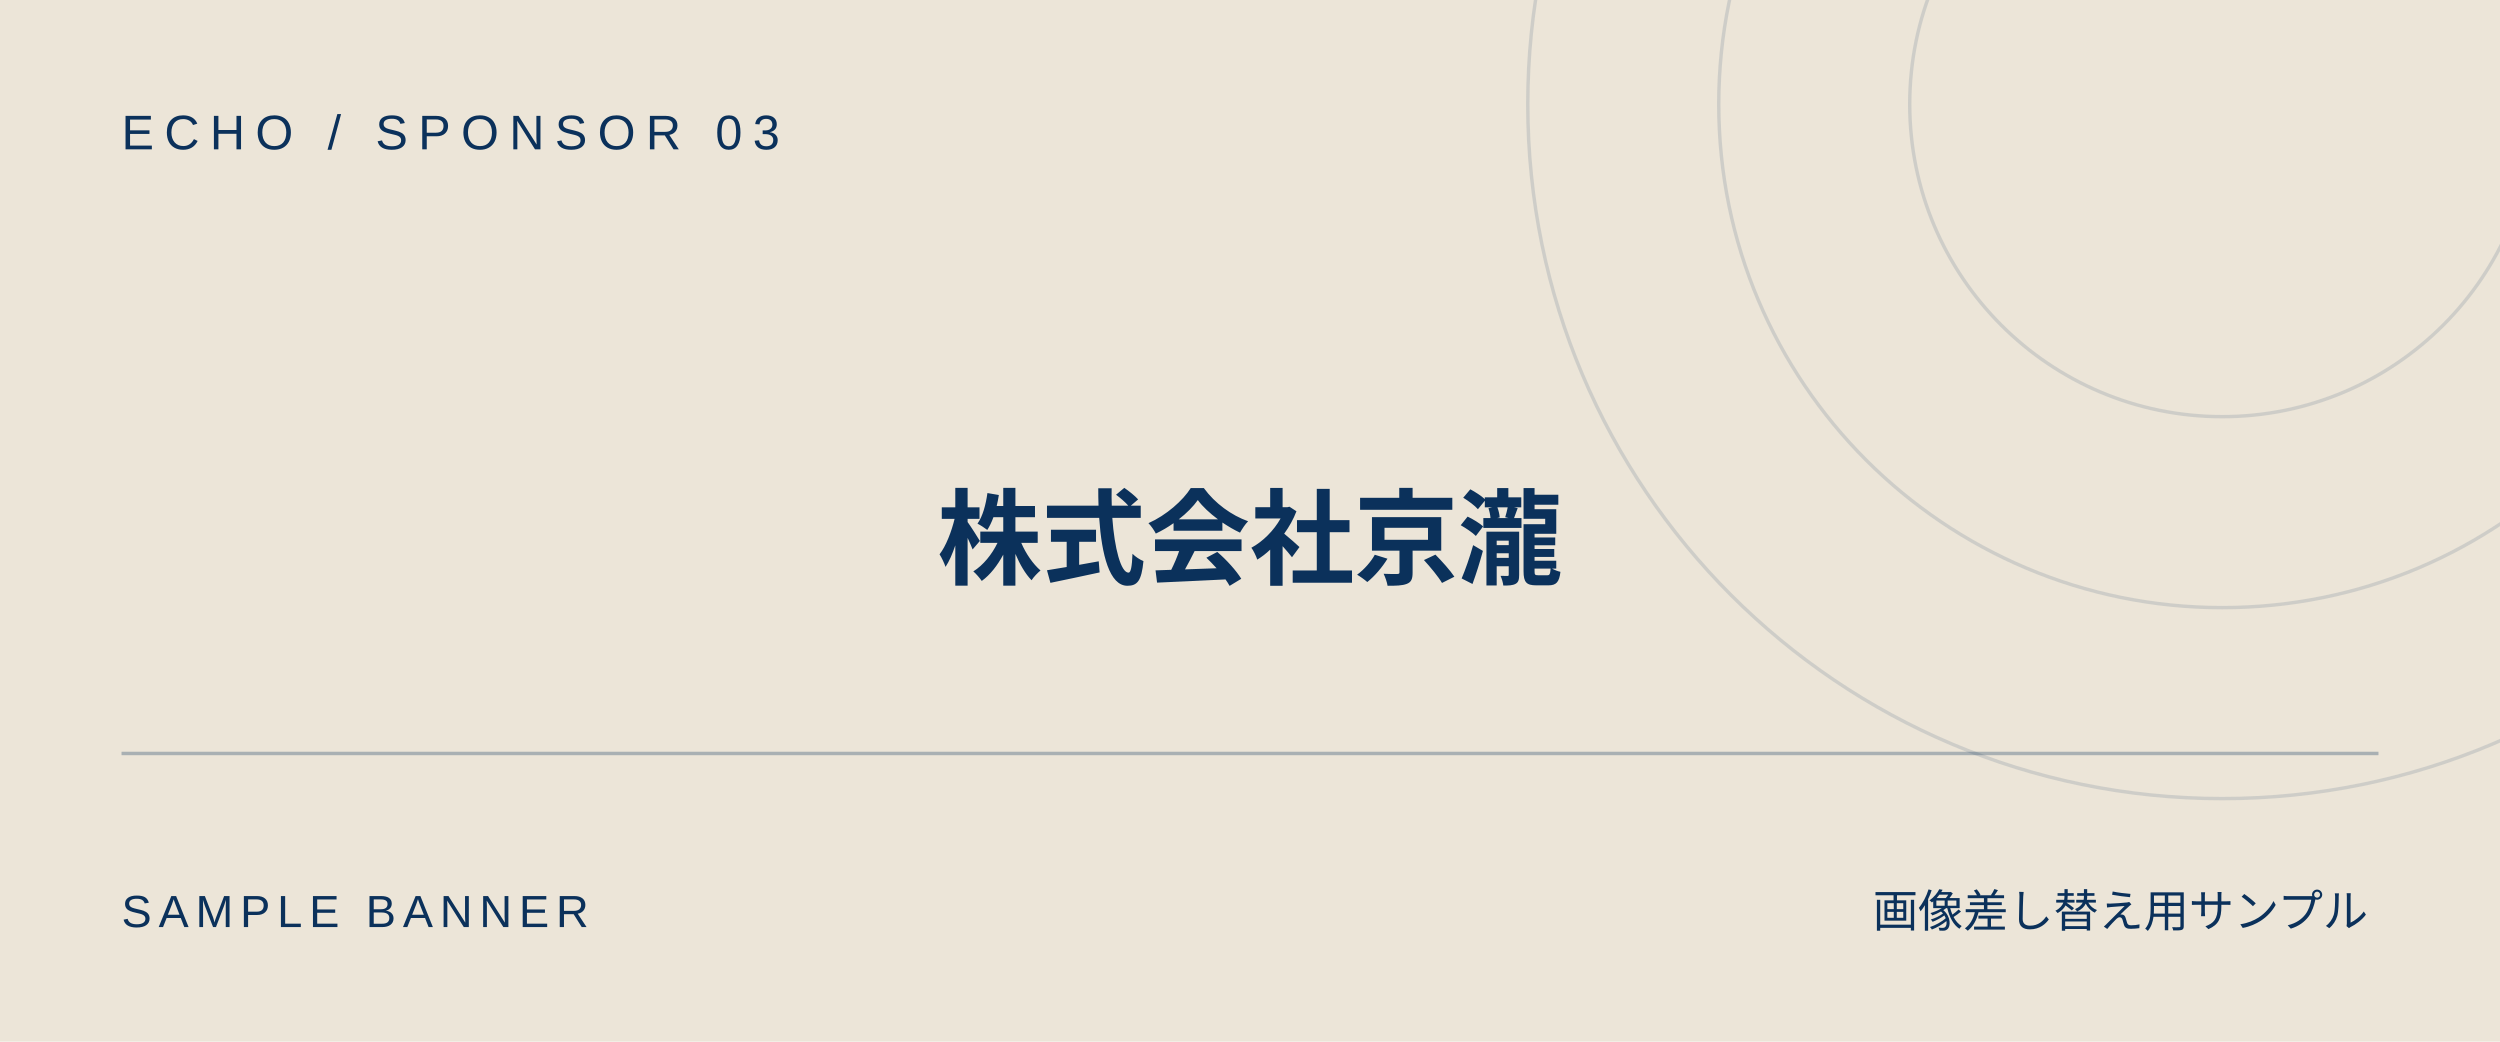
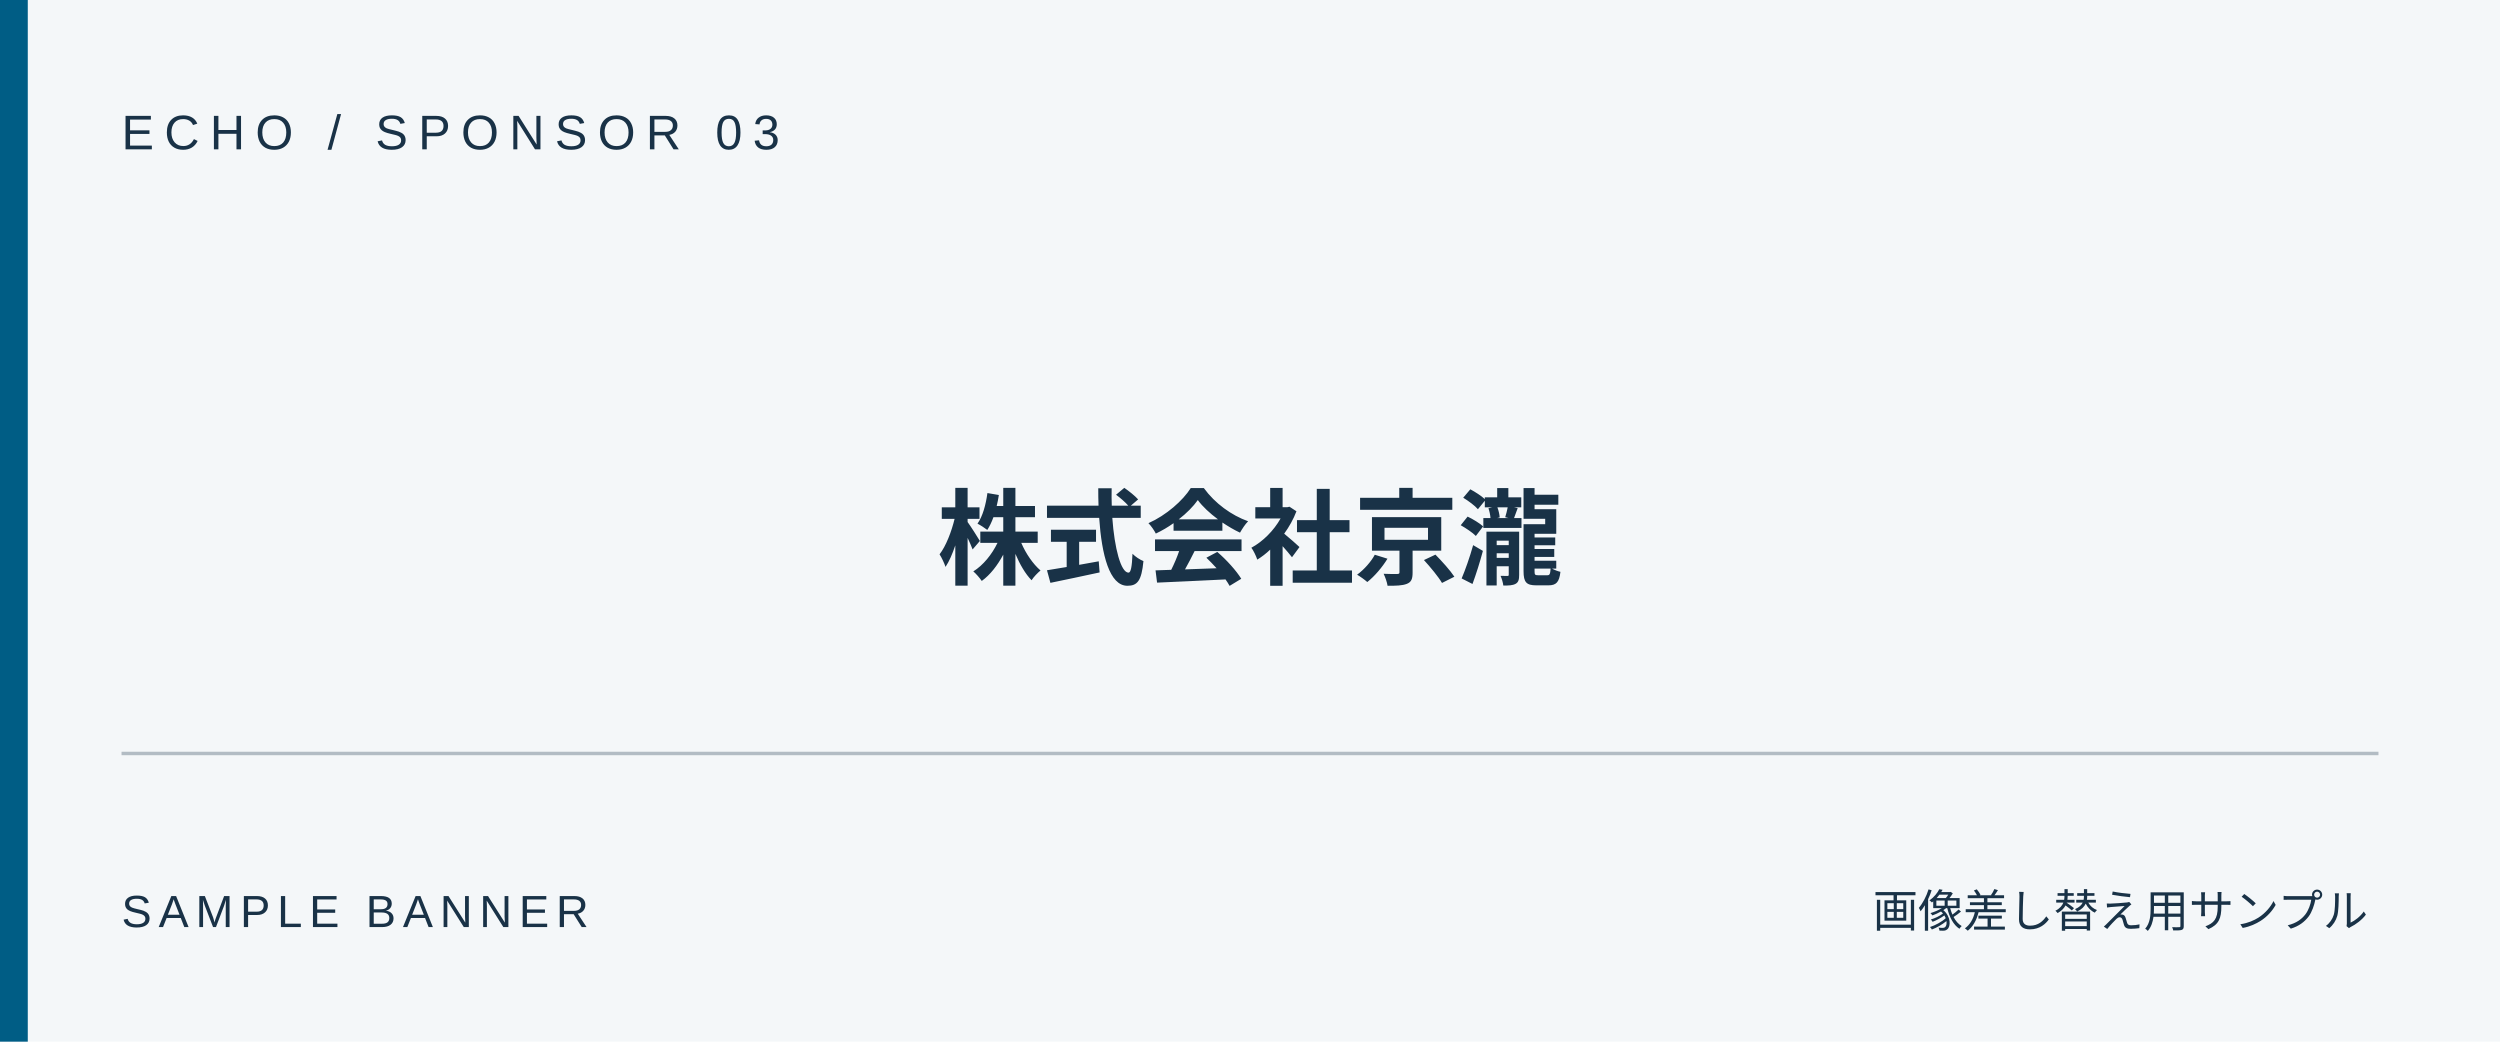
<svg xmlns="http://www.w3.org/2000/svg" width="720" height="300" viewBox="0 0 720 300">
-   <rect width="720" height="300" fill="#ece5d8" />
-   <g fill="none" stroke="#0b315b" opacity=".13">
-     <circle cx="640" cy="30" r="90" />
-     <circle cx="640" cy="30" r="145" />
-     <circle cx="640" cy="30" r="200" />
-   </g>
-   <text x="35" y="43" fill="#0b315b" font-family="Arial,sans-serif" font-size="14" letter-spacing="3">ECHO / SPONSOR 03</text>
-   <text x="360" y="166" text-anchor="middle" fill="#0b315b" font-family="sans-serif" font-size="30" font-weight="700">株式会社京瀧</text>
-   <path d="M35 217h650" stroke="#0b315b" opacity=".3" />
-   <text x="35" y="267" fill="#0b315b" font-family="Arial,sans-serif" font-size="13" letter-spacing="2">SAMPLE BANNER</text>
-   <text x="682" y="267" text-anchor="end" fill="#0b315b" font-family="sans-serif" font-size="13">画像差し替え用サンプル</text>
+   <rect width="720" height="300" fill="#f4f7f9" />
+   <rect x="0" y="0" width="8" height="300" fill="#005d85" />
+   <text x="35" y="43" fill="#193247" font-family="Arial,sans-serif" font-size="14" letter-spacing="3">ECHO / SPONSOR 03</text>
+   <text x="360" y="166" text-anchor="middle" fill="#193247" font-family="sans-serif" font-size="30" font-weight="700">株式会社京瀧</text>
+   <path d="M35 217h650" stroke="#193247" opacity=".3" />
+   <text x="35" y="267" fill="#193247" font-family="Arial,sans-serif" font-size="13" letter-spacing="2">SAMPLE BANNER</text>
+   <text x="682" y="267" text-anchor="end" fill="#193247" font-family="sans-serif" font-size="13">画像差し替え用サンプル</text>
</svg>
